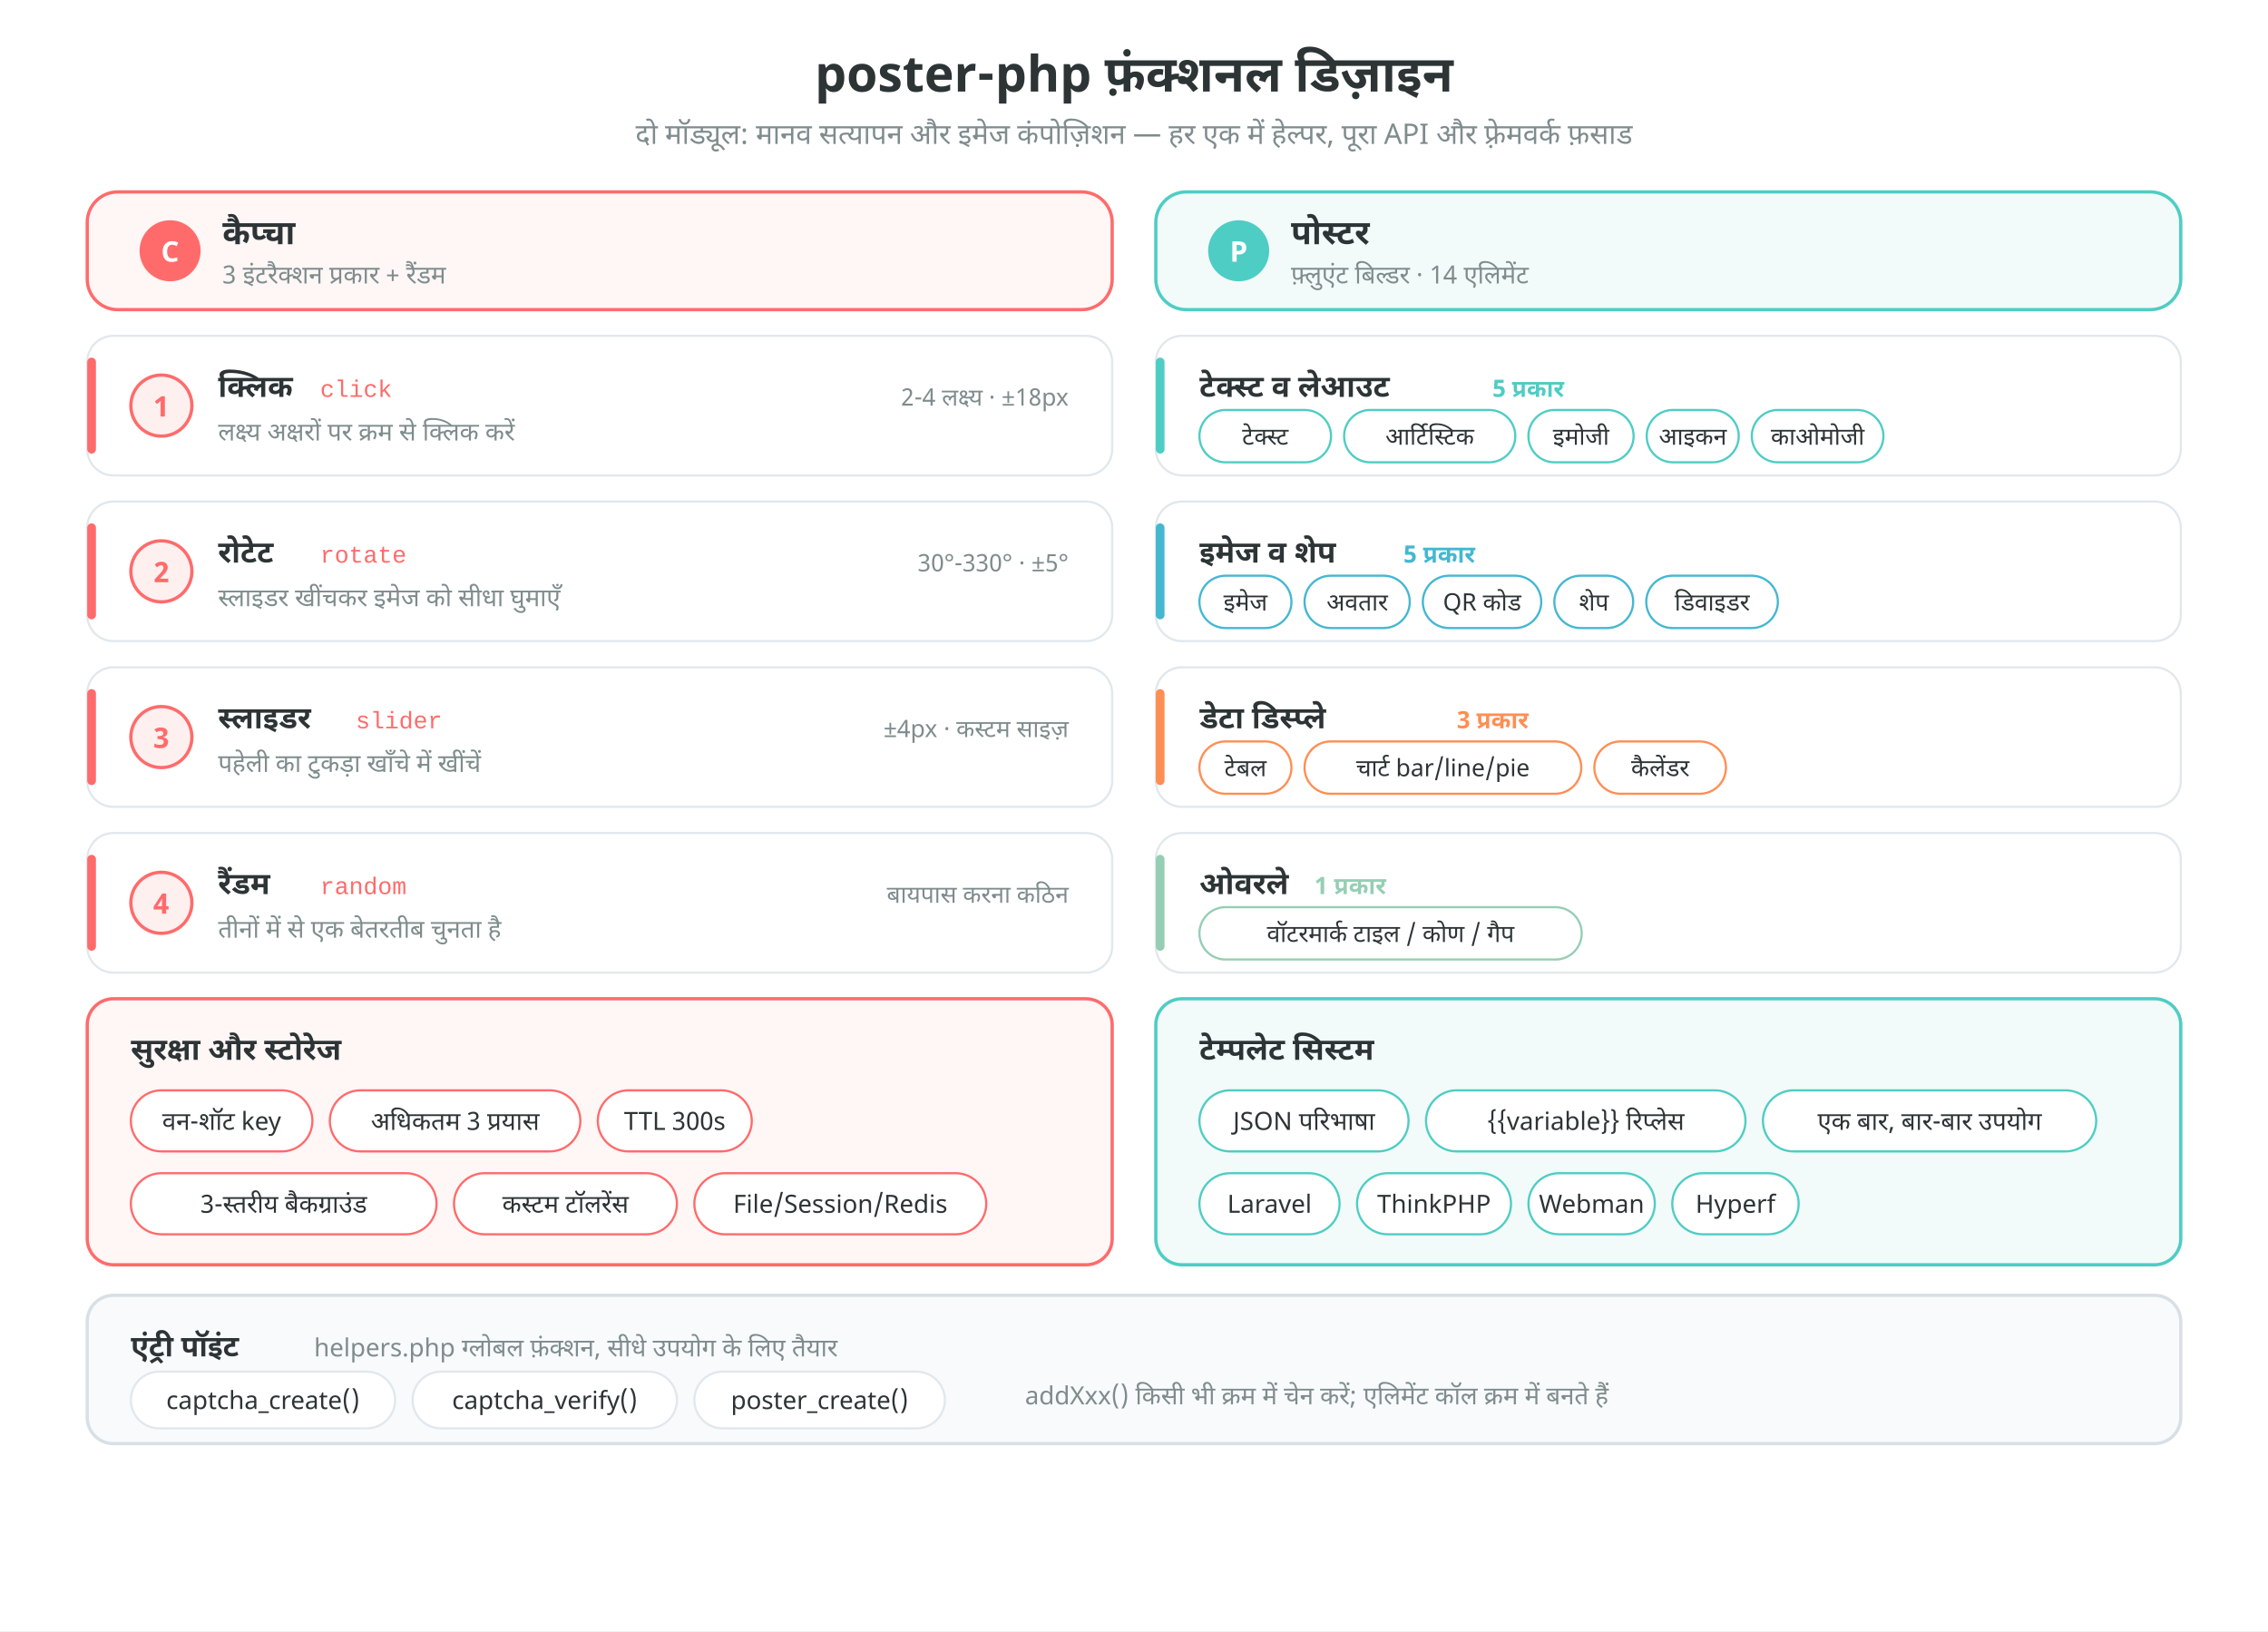
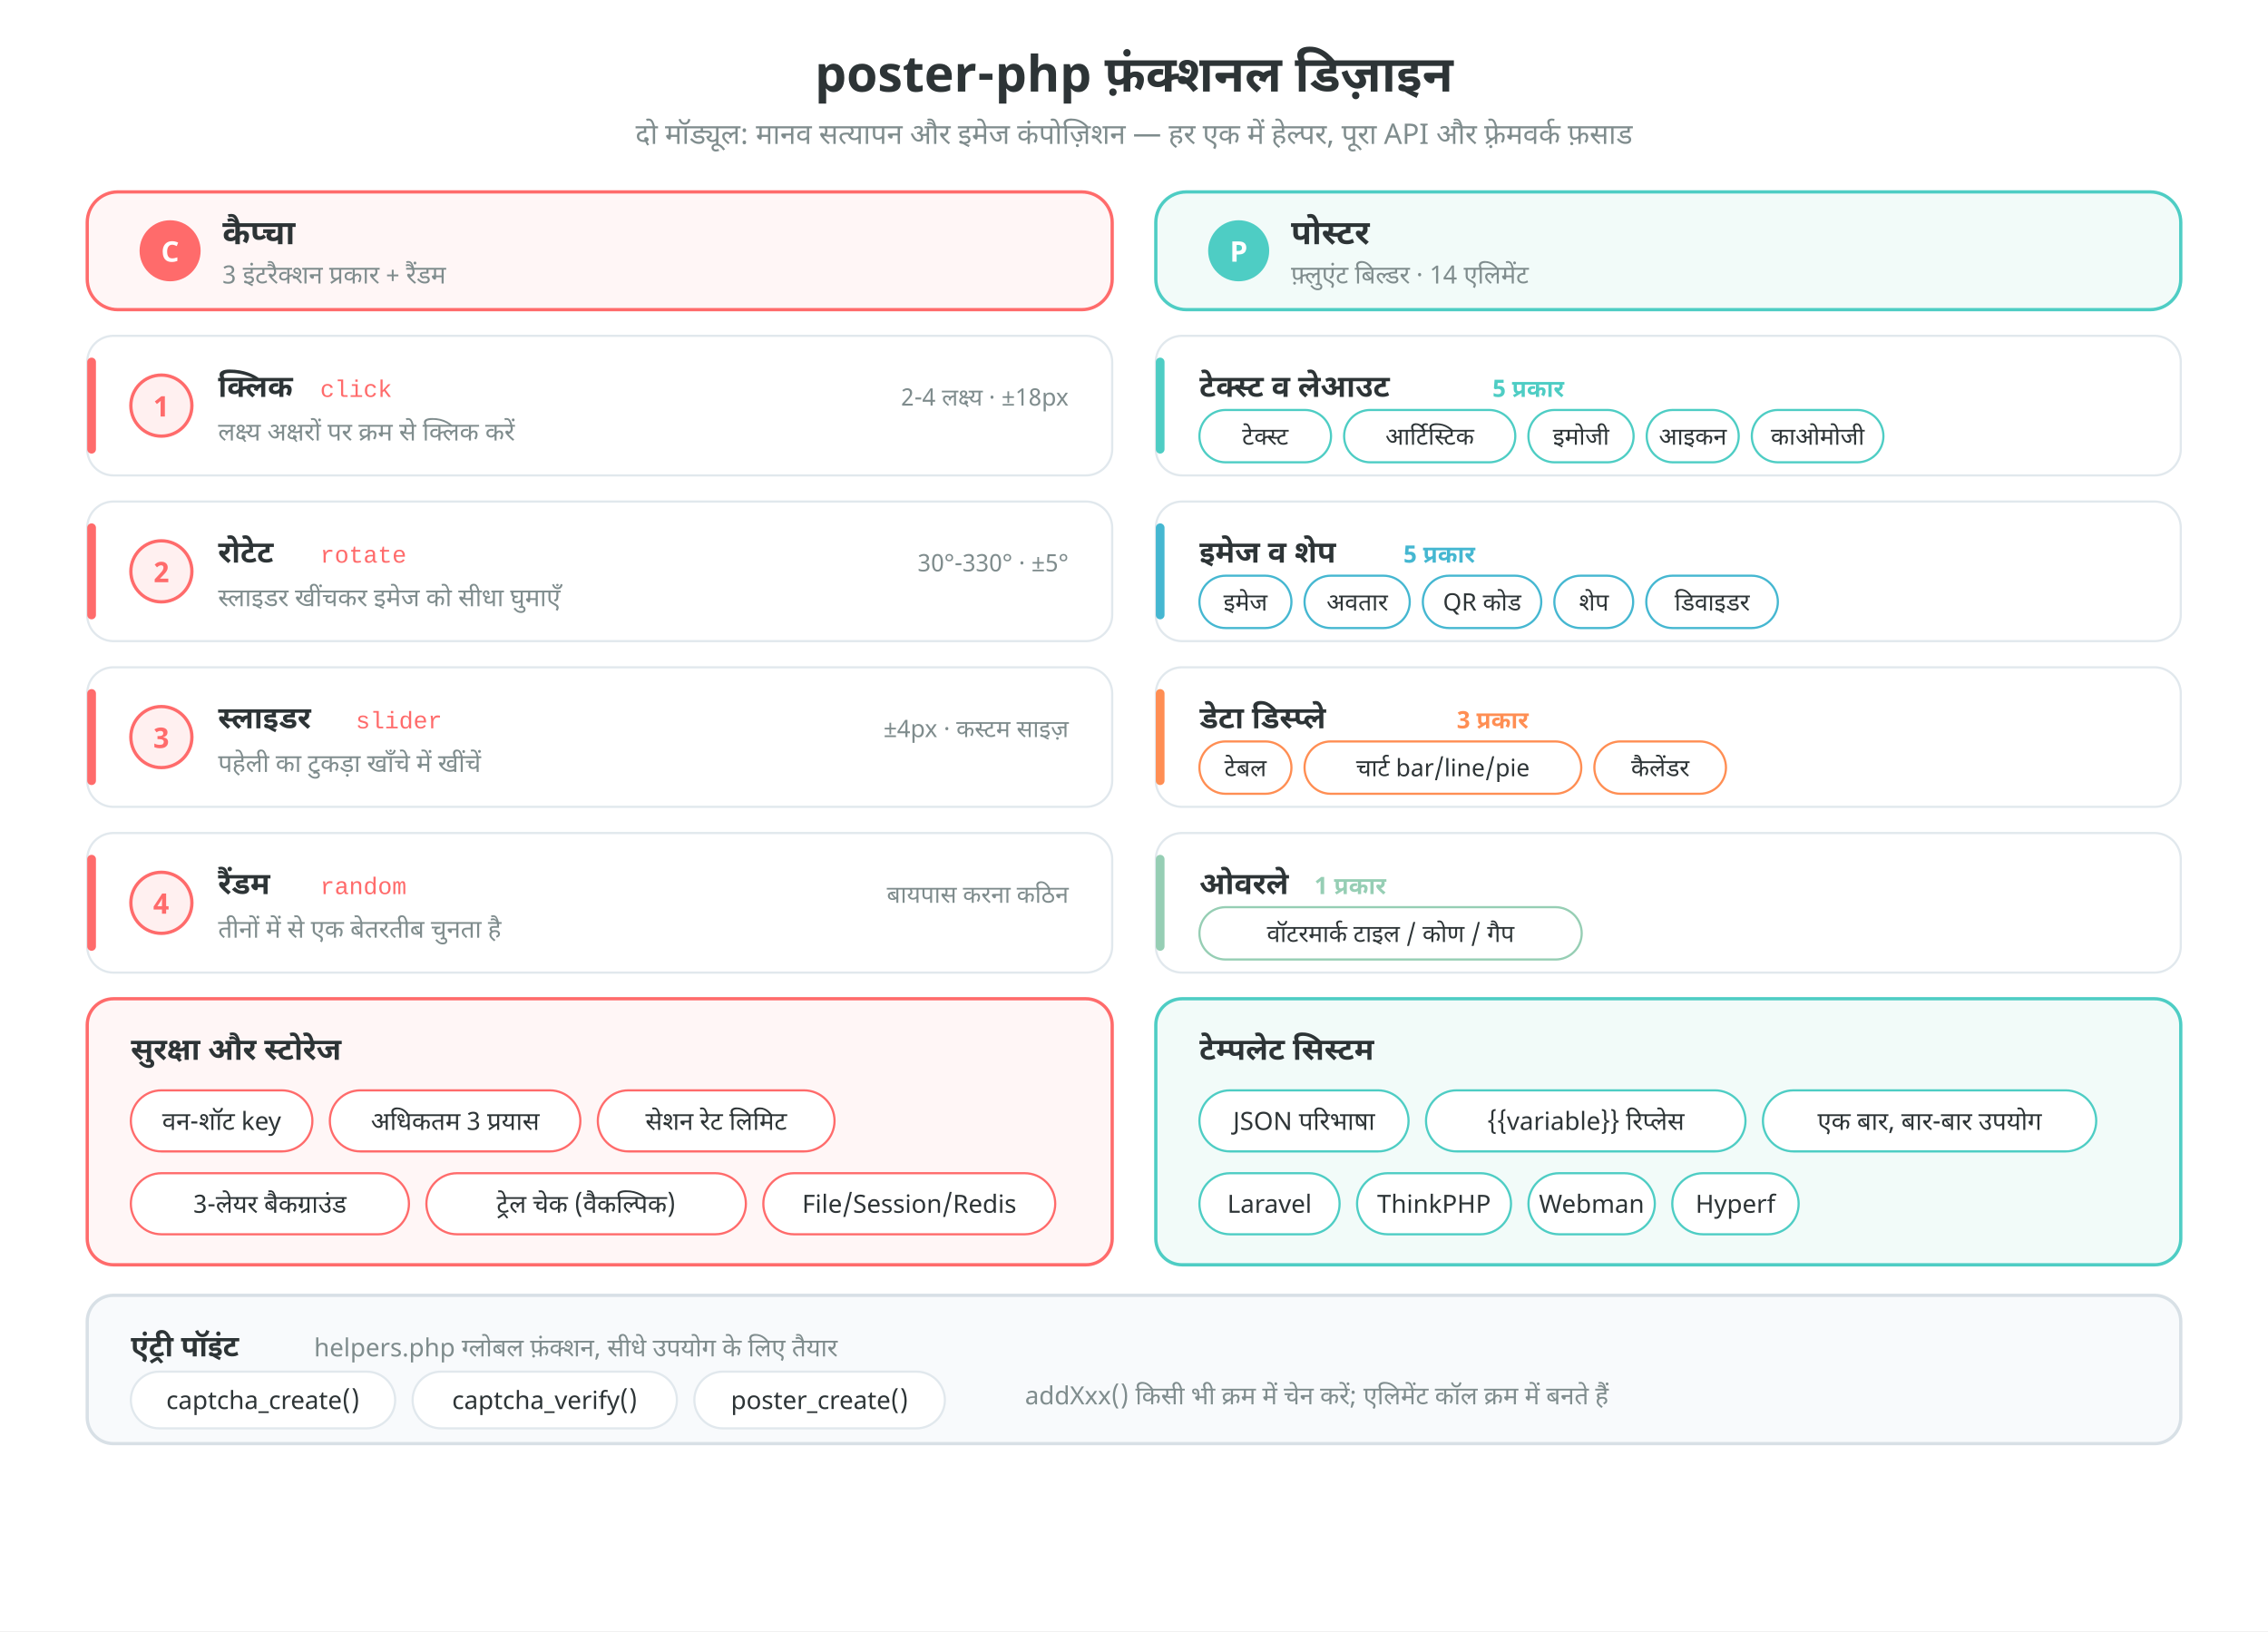
<svg xmlns="http://www.w3.org/2000/svg" viewBox="0 0 1040 748" width="1040" height="748" font-family="'Noto Sans Devanagari','Nirmala UI',sans-serif" role="img" aria-label="poster-php फ़ंक्शनल डिज़ाइन">
  <defs>
    <marker id="arrow" viewBox="0 0 10 10" refX="9" refY="5" markerWidth="6" markerHeight="6" orient="auto">
      <path d="M0 0L10 5L0 10Z" fill="#B2BEC3" />
    </marker>
  </defs>
  <rect width="1040" height="748" fill="#FFFFFF" />
  <text x="520" y="42" font-size="23" fill="#2D3436" font-weight="700" text-anchor="middle">poster-php फ़ंक्शनल डिज़ाइन</text>
  <text x="520" y="66" font-size="13" fill="#7F8C8D" text-anchor="middle">दो मॉड्यूल: मानव सत्यापन और इमेज कंपोज़िशन — हर एक में हेल्पर, पूरा API और फ़्रेमवर्क फ़साड</text>
  <rect x="40" y="88" width="470" height="54" rx="14" fill="#FFF6F6" stroke="#FF6B6B" stroke-width="1.5" />
  <circle cx="78" cy="115" r="14" fill="#FF6B6B" />
  <text x="78" y="120" font-size="13" fill="#FFFFFF" font-weight="700" text-anchor="middle">C</text>
  <text x="102" y="112" font-size="15.5" fill="#2D3436" font-weight="700">कैप्चा</text>
  <text x="102" y="130" font-size="11.5" fill="#7F8C8D">3 इंटरैक्शन प्रकार + रैंडम</text>
  <rect x="530" y="88" width="470" height="54" rx="14" fill="#F2FBF9" stroke="#4ECDC4" stroke-width="1.5" />
  <circle cx="568" cy="115" r="14" fill="#4ECDC4" />
  <text x="568" y="120" font-size="13" fill="#FFFFFF" font-weight="700" text-anchor="middle">P</text>
  <text x="592" y="112" font-size="15.5" fill="#2D3436" font-weight="700">पोस्टर</text>
  <text x="592" y="130" font-size="11.5" fill="#7F8C8D">फ़्लुएंट बिल्डर · 14 एलिमेंट</text>
  <rect x="40" y="154" width="470" height="64" rx="12" fill="#FFFFFF" stroke="#E1E8ED" stroke-width="1" />
  <rect x="40" y="164" width="4" height="44" rx="2" fill="#FF6B6B" />
  <circle cx="74" cy="186" r="14" fill="#FFF0F0" stroke="#FF6B6B" stroke-width="1.5" />
  <text x="74" y="191" font-size="13" fill="#FF6B6B" font-weight="700" text-anchor="middle">1</text>
  <text x="100" y="182" font-size="14" fill="#2D3436" font-weight="600">क्लिक</text>
  <text x="146.81" y="182" font-size="11" fill="#FF6B6B" font-family="'SFMono-Regular',Consolas,'Liberation Mono',Menlo,monospace">click</text>
  <text x="100" y="202" font-size="11.5" fill="#7F8C8D">लक्ष्य अक्षरों पर क्रम से क्लिक करें</text>
  <text x="490" y="186" font-size="11" fill="#7F8C8D" text-anchor="end">2-4 लक्ष्य · ±18px</text>
  <rect x="40" y="230" width="470" height="64" rx="12" fill="#FFFFFF" stroke="#E1E8ED" stroke-width="1" />
  <rect x="40" y="240" width="4" height="44" rx="2" fill="#FF6B6B" />
  <circle cx="74" cy="262" r="14" fill="#FFF0F0" stroke="#FF6B6B" stroke-width="1.5" />
  <text x="74" y="267" font-size="13" fill="#FF6B6B" font-weight="700" text-anchor="middle">2</text>
  <text x="100" y="258" font-size="14" fill="#2D3436" font-weight="600">रोटेट</text>
  <text x="146.81" y="258" font-size="11" fill="#FF6B6B" font-family="'SFMono-Regular',Consolas,'Liberation Mono',Menlo,monospace">rotate</text>
  <text x="100" y="278" font-size="11.5" fill="#7F8C8D">स्लाइडर खींचकर इमेज को सीधा घुमाएँ</text>
  <text x="490" y="262" font-size="11" fill="#7F8C8D" text-anchor="end">30°-330° · ±5°</text>
  <rect x="40" y="306" width="470" height="64" rx="12" fill="#FFFFFF" stroke="#E1E8ED" stroke-width="1" />
  <rect x="40" y="316" width="4" height="44" rx="2" fill="#FF6B6B" />
  <circle cx="74" cy="338" r="14" fill="#FFF0F0" stroke="#FF6B6B" stroke-width="1.5" />
  <text x="74" y="343" font-size="13" fill="#FF6B6B" font-weight="700" text-anchor="middle">3</text>
  <text x="100" y="334" font-size="14" fill="#2D3436" font-weight="600">स्लाइडर</text>
  <text x="163.13" y="334" font-size="11" fill="#FF6B6B" font-family="'SFMono-Regular',Consolas,'Liberation Mono',Menlo,monospace">slider</text>
  <text x="100" y="354" font-size="11.5" fill="#7F8C8D">पहेली का टुकड़ा खाँचे में खींचें</text>
  <text x="490" y="338" font-size="11" fill="#7F8C8D" text-anchor="end">±4px · कस्टम साइज़</text>
  <rect x="40" y="382" width="470" height="64" rx="12" fill="#FFFFFF" stroke="#E1E8ED" stroke-width="1" />
  <rect x="40" y="392" width="4" height="44" rx="2" fill="#FF6B6B" />
  <circle cx="74" cy="414" r="14" fill="#FFF0F0" stroke="#FF6B6B" stroke-width="1.5" />
  <text x="74" y="419" font-size="13" fill="#FF6B6B" font-weight="700" text-anchor="middle">4</text>
  <text x="100" y="410" font-size="14" fill="#2D3436" font-weight="600">रैंडम</text>
  <text x="146.81" y="410" font-size="11" fill="#FF6B6B" font-family="'SFMono-Regular',Consolas,'Liberation Mono',Menlo,monospace">random</text>
  <text x="100" y="430" font-size="11.5" fill="#7F8C8D">तीनों में से एक बेतरतीब चुनता है</text>
  <text x="490" y="414" font-size="11" fill="#7F8C8D" text-anchor="end">बायपास करना कठिन</text>
  <rect x="40" y="458" width="470" height="122" rx="12" fill="#FFF6F6" stroke="#FF6B6B" stroke-width="1.5" />
  <text x="60" y="486" font-size="14" fill="#2D3436" font-weight="700">सुरक्षा और स्टोरेज</text>
  <rect x="60" y="500" width="83.25" height="28" rx="14" fill="#FFFFFF" stroke="#FF6B6B" stroke-width="1" />
  <text x="101.63" y="518.14" font-size="11.5" fill="#2D3436" text-anchor="middle">वन-शॉट key</text>
  <rect x="151.25" y="500" width="114.88" height="28" rx="14" fill="#FFFFFF" stroke="#FF6B6B" stroke-width="1" />
  <text x="208.69" y="518.14" font-size="11.5" fill="#2D3436" text-anchor="middle">अधिकतम 3 प्रयास</text>
-   <rect x="274.13" y="500" width="70.6" height="28" rx="14" fill="#FFFFFF" stroke="#FF6B6B" stroke-width="1" />
-   <text x="309.43" y="518.14" font-size="11.5" fill="#2D3436" text-anchor="middle">TTL 300s</text>
-   <rect x="60" y="538" width="140.18" height="28" rx="14" fill="#FFFFFF" stroke="#FF6B6B" stroke-width="1" />
-   <text x="130.09" y="556.14" font-size="11.5" fill="#2D3436" text-anchor="middle">3-स्तरीय बैकग्राउंड</text>
-   <rect x="208.18" y="538" width="102.23" height="28" rx="14" fill="#FFFFFF" stroke="#FF6B6B" stroke-width="1" />
-   <text x="259.29" y="556.14" font-size="11.5" fill="#2D3436" text-anchor="middle">कस्टम टॉलरेंस</text>
-   <rect x="318.4" y="538" width="133.85" height="28" rx="14" fill="#FFFFFF" stroke="#FF6B6B" stroke-width="1" />
-   <text x="385.33" y="556.14" font-size="11.5" fill="#2D3436" text-anchor="middle">File/Session/Redis</text>
+   <rect x="274.13" y="500" width="108.55" height="28" rx="14" fill="#FFFFFF" stroke="#FF6B6B" stroke-width="1" />
+   <text x="328.4" y="518.14" font-size="11.5" fill="#2D3436" text-anchor="middle">सेशन रेट लिमिट</text>
+   <rect x="60" y="538" width="127.53" height="28" rx="14" fill="#FFFFFF" stroke="#FF6B6B" stroke-width="1" />
+   <text x="123.76" y="556.14" font-size="11.5" fill="#2D3436" text-anchor="middle">3-लेयर बैकग्राउंड</text>
+   <rect x="195.53" y="538" width="146.5" height="28" rx="14" fill="#FFFFFF" stroke="#FF6B6B" stroke-width="1" />
+   <text x="268.78" y="556.14" font-size="11.5" fill="#2D3436" text-anchor="middle">ट्रेल चेक (वैकल्पिक)</text>
+   <rect x="350.03" y="538" width="133.85" height="28" rx="14" fill="#FFFFFF" stroke="#FF6B6B" stroke-width="1" />
+   <text x="416.95" y="556.14" font-size="11.5" fill="#2D3436" text-anchor="middle">File/Session/Redis</text>
  <rect x="530" y="154" width="470" height="64" rx="12" fill="#FFFFFF" stroke="#E1E8ED" stroke-width="1" />
  <rect x="530" y="164" width="4" height="44" rx="2" fill="#4ECDC4" />
  <text x="550" y="182" font-size="14" fill="#2D3436" font-weight="600">टेक्स्ट व लेआउट</text>
  <text x="684.43" y="182" font-size="11" fill="#4ECDC4" font-weight="700">5 प्रकार</text>
  <rect x="550" y="188" width="60.35" height="24" rx="12" fill="#FFFFFF" stroke="#4ECDC4" stroke-width="1" />
  <text x="580.18" y="203.96" font-size="11" fill="#2D3436" text-anchor="middle">टेक्स्ट</text>
  <rect x="616.35" y="188" width="78.5" height="24" rx="12" fill="#FFFFFF" stroke="#4ECDC4" stroke-width="1" />
  <text x="655.6" y="203.96" font-size="11" fill="#2D3436" text-anchor="middle">आर्टिस्टिक</text>
  <rect x="700.85" y="188" width="48.25" height="24" rx="12" fill="#FFFFFF" stroke="#4ECDC4" stroke-width="1" />
  <text x="724.98" y="203.96" font-size="11" fill="#2D3436" text-anchor="middle">इमोजी</text>
  <rect x="755.1" y="188" width="42.2" height="24" rx="12" fill="#FFFFFF" stroke="#4ECDC4" stroke-width="1" />
  <text x="776.2" y="203.96" font-size="11" fill="#2D3436" text-anchor="middle">आइकन</text>
  <rect x="803.3" y="188" width="60.35" height="24" rx="12" fill="#FFFFFF" stroke="#4ECDC4" stroke-width="1" />
  <text x="833.48" y="203.96" font-size="11" fill="#2D3436" text-anchor="middle">काओमोजी</text>
  <rect x="530" y="230" width="470" height="64" rx="12" fill="#FFFFFF" stroke="#E1E8ED" stroke-width="1" />
  <rect x="530" y="240" width="4" height="44" rx="2" fill="#45B7D1" />
  <text x="550" y="258" font-size="14" fill="#2D3436" font-weight="600">इमेज व शेप</text>
  <text x="643.62" y="258" font-size="11" fill="#45B7D1" font-weight="700">5 प्रकार</text>
  <rect x="550" y="264" width="42.2" height="24" rx="12" fill="#FFFFFF" stroke="#45B7D1" stroke-width="1" />
  <text x="571.1" y="279.96" font-size="11" fill="#2D3436" text-anchor="middle">इमेज</text>
  <rect x="598.2" y="264" width="48.25" height="24" rx="12" fill="#FFFFFF" stroke="#45B7D1" stroke-width="1" />
  <text x="622.33" y="279.96" font-size="11" fill="#2D3436" text-anchor="middle">अवतार</text>
  <rect x="652.45" y="264" width="54.3" height="24" rx="12" fill="#FFFFFF" stroke="#45B7D1" stroke-width="1" />
  <text x="679.6" y="279.96" font-size="11" fill="#2D3436" text-anchor="middle">QR कोड</text>
  <rect x="712.75" y="264" width="36.15" height="24" rx="12" fill="#FFFFFF" stroke="#45B7D1" stroke-width="1" />
  <text x="730.83" y="279.96" font-size="11" fill="#2D3436" text-anchor="middle">शेप</text>
  <rect x="754.9" y="264" width="60.35" height="24" rx="12" fill="#FFFFFF" stroke="#45B7D1" stroke-width="1" />
  <text x="785.08" y="279.96" font-size="11" fill="#2D3436" text-anchor="middle">डिवाइडर</text>
  <rect x="530" y="306" width="470" height="64" rx="12" fill="#FFFFFF" stroke="#E1E8ED" stroke-width="1" />
  <rect x="530" y="316" width="4" height="44" rx="2" fill="#FF8E53" />
  <text x="550" y="334" font-size="14" fill="#2D3436" font-weight="600">डेटा डिस्प्ले</text>
  <text x="668.11" y="334" font-size="11" fill="#FF8E53" font-weight="700">3 प्रकार</text>
  <rect x="550" y="340" width="42.2" height="24" rx="12" fill="#FFFFFF" stroke="#FF8E53" stroke-width="1" />
  <text x="571.1" y="355.96" font-size="11" fill="#2D3436" text-anchor="middle">टेबल</text>
  <rect x="598.2" y="340" width="126.9" height="24" rx="12" fill="#FFFFFF" stroke="#FF8E53" stroke-width="1" />
  <text x="661.65" y="355.96" font-size="11" fill="#2D3436" text-anchor="middle">चार्ट bar/line/pie</text>
  <rect x="731.1" y="340" width="60.35" height="24" rx="12" fill="#FFFFFF" stroke="#FF8E53" stroke-width="1" />
  <text x="761.28" y="355.96" font-size="11" fill="#2D3436" text-anchor="middle">कैलेंडर</text>
  <rect x="530" y="382" width="470" height="64" rx="12" fill="#FFFFFF" stroke="#E1E8ED" stroke-width="1" />
  <rect x="530" y="392" width="4" height="44" rx="2" fill="#96CEB4" />
  <text x="550" y="410" font-size="14" fill="#2D3436" font-weight="600">ओवरले</text>
  <text x="602.81" y="410" font-size="11" fill="#96CEB4" font-weight="700">1 प्रकार</text>
  <rect x="550" y="416" width="175.3" height="24" rx="12" fill="#FFFFFF" stroke="#96CEB4" stroke-width="1" />
  <text x="637.65" y="431.96" font-size="11" fill="#2D3436" text-anchor="middle">वॉटरमार्क टाइल / कोण / गैप</text>
  <rect x="530" y="458" width="470" height="122" rx="12" fill="#F2FBF9" stroke="#4ECDC4" stroke-width="1.5" />
  <text x="550" y="486" font-size="14" fill="#2D3436" font-weight="700">टेम्पलेट सिस्टम</text>
  <rect x="550" y="500" width="95.9" height="28" rx="14" fill="#FFFFFF" stroke="#4ECDC4" stroke-width="1" />
  <text x="597.95" y="518.14" font-size="11.5" fill="#2D3436" text-anchor="middle">JSON परिभाषा</text>
  <rect x="653.9" y="500" width="146.5" height="28" rx="14" fill="#FFFFFF" stroke="#4ECDC4" stroke-width="1" />
  <text x="727.15" y="518.14" font-size="11.5" fill="#2D3436" text-anchor="middle">{{variable}} रिप्लेस</text>
  <rect x="808.4" y="500" width="152.83" height="28" rx="14" fill="#FFFFFF" stroke="#4ECDC4" stroke-width="1" />
  <text x="884.81" y="518.14" font-size="11.5" fill="#2D3436" text-anchor="middle">एक बार, बार-बार उपयोग</text>
  <rect x="550" y="538" width="64.28" height="28" rx="14" fill="#FFFFFF" stroke="#4ECDC4" stroke-width="1" />
  <text x="582.14" y="556.14" font-size="11.5" fill="#2D3436" text-anchor="middle">Laravel</text>
  <rect x="622.28" y="538" width="70.6" height="28" rx="14" fill="#FFFFFF" stroke="#4ECDC4" stroke-width="1" />
  <text x="657.58" y="556.14" font-size="11.5" fill="#2D3436" text-anchor="middle">ThinkPHP</text>
  <rect x="700.88" y="538" width="57.95" height="28" rx="14" fill="#FFFFFF" stroke="#4ECDC4" stroke-width="1" />
  <text x="729.85" y="556.14" font-size="11.5" fill="#2D3436" text-anchor="middle">Webman</text>
  <rect x="766.83" y="538" width="57.95" height="28" rx="14" fill="#FFFFFF" stroke="#4ECDC4" stroke-width="1" />
  <text x="795.8" y="556.14" font-size="11.5" fill="#2D3436" text-anchor="middle">Hyperf</text>
  <rect x="40" y="594" width="960" height="68" rx="12" fill="#F8FAFC" stroke="#D8E0E6" stroke-width="1.5" />
  <text x="60" y="622" font-size="13.5" fill="#2D3436" font-weight="700">एंट्री पॉइंट</text>
  <text x="144" y="622" font-size="11.5" fill="#7F8C8D">helpers.php ग्लोबल फ़ंक्शन, सीधे उपयोग के लिए तैयार</text>
  <rect x="60" y="629" width="121.2" height="26" rx="13" fill="#FFFFFF" stroke="#E1E8ED" stroke-width="1" />
  <text x="120.6" y="646.14" font-size="11.5" fill="#2D3436" text-anchor="middle">captcha_create()</text>
  <rect x="189.2" y="629" width="121.2" height="26" rx="13" fill="#FFFFFF" stroke="#E1E8ED" stroke-width="1" />
  <text x="249.8" y="646.14" font-size="11.5" fill="#2D3436" text-anchor="middle">captcha_verify()</text>
  <rect x="318.4" y="629" width="114.88" height="26" rx="13" fill="#FFFFFF" stroke="#E1E8ED" stroke-width="1" />
  <text x="375.84" y="646.14" font-size="11.5" fill="#2D3436" text-anchor="middle">poster_create()</text>
  <text x="470" y="644" font-size="11.5" fill="#7F8C8D">addXxx() किसी भी क्रम में चेन करें; एलिमेंट कॉल क्रम में बनते हैं</text>
</svg>
